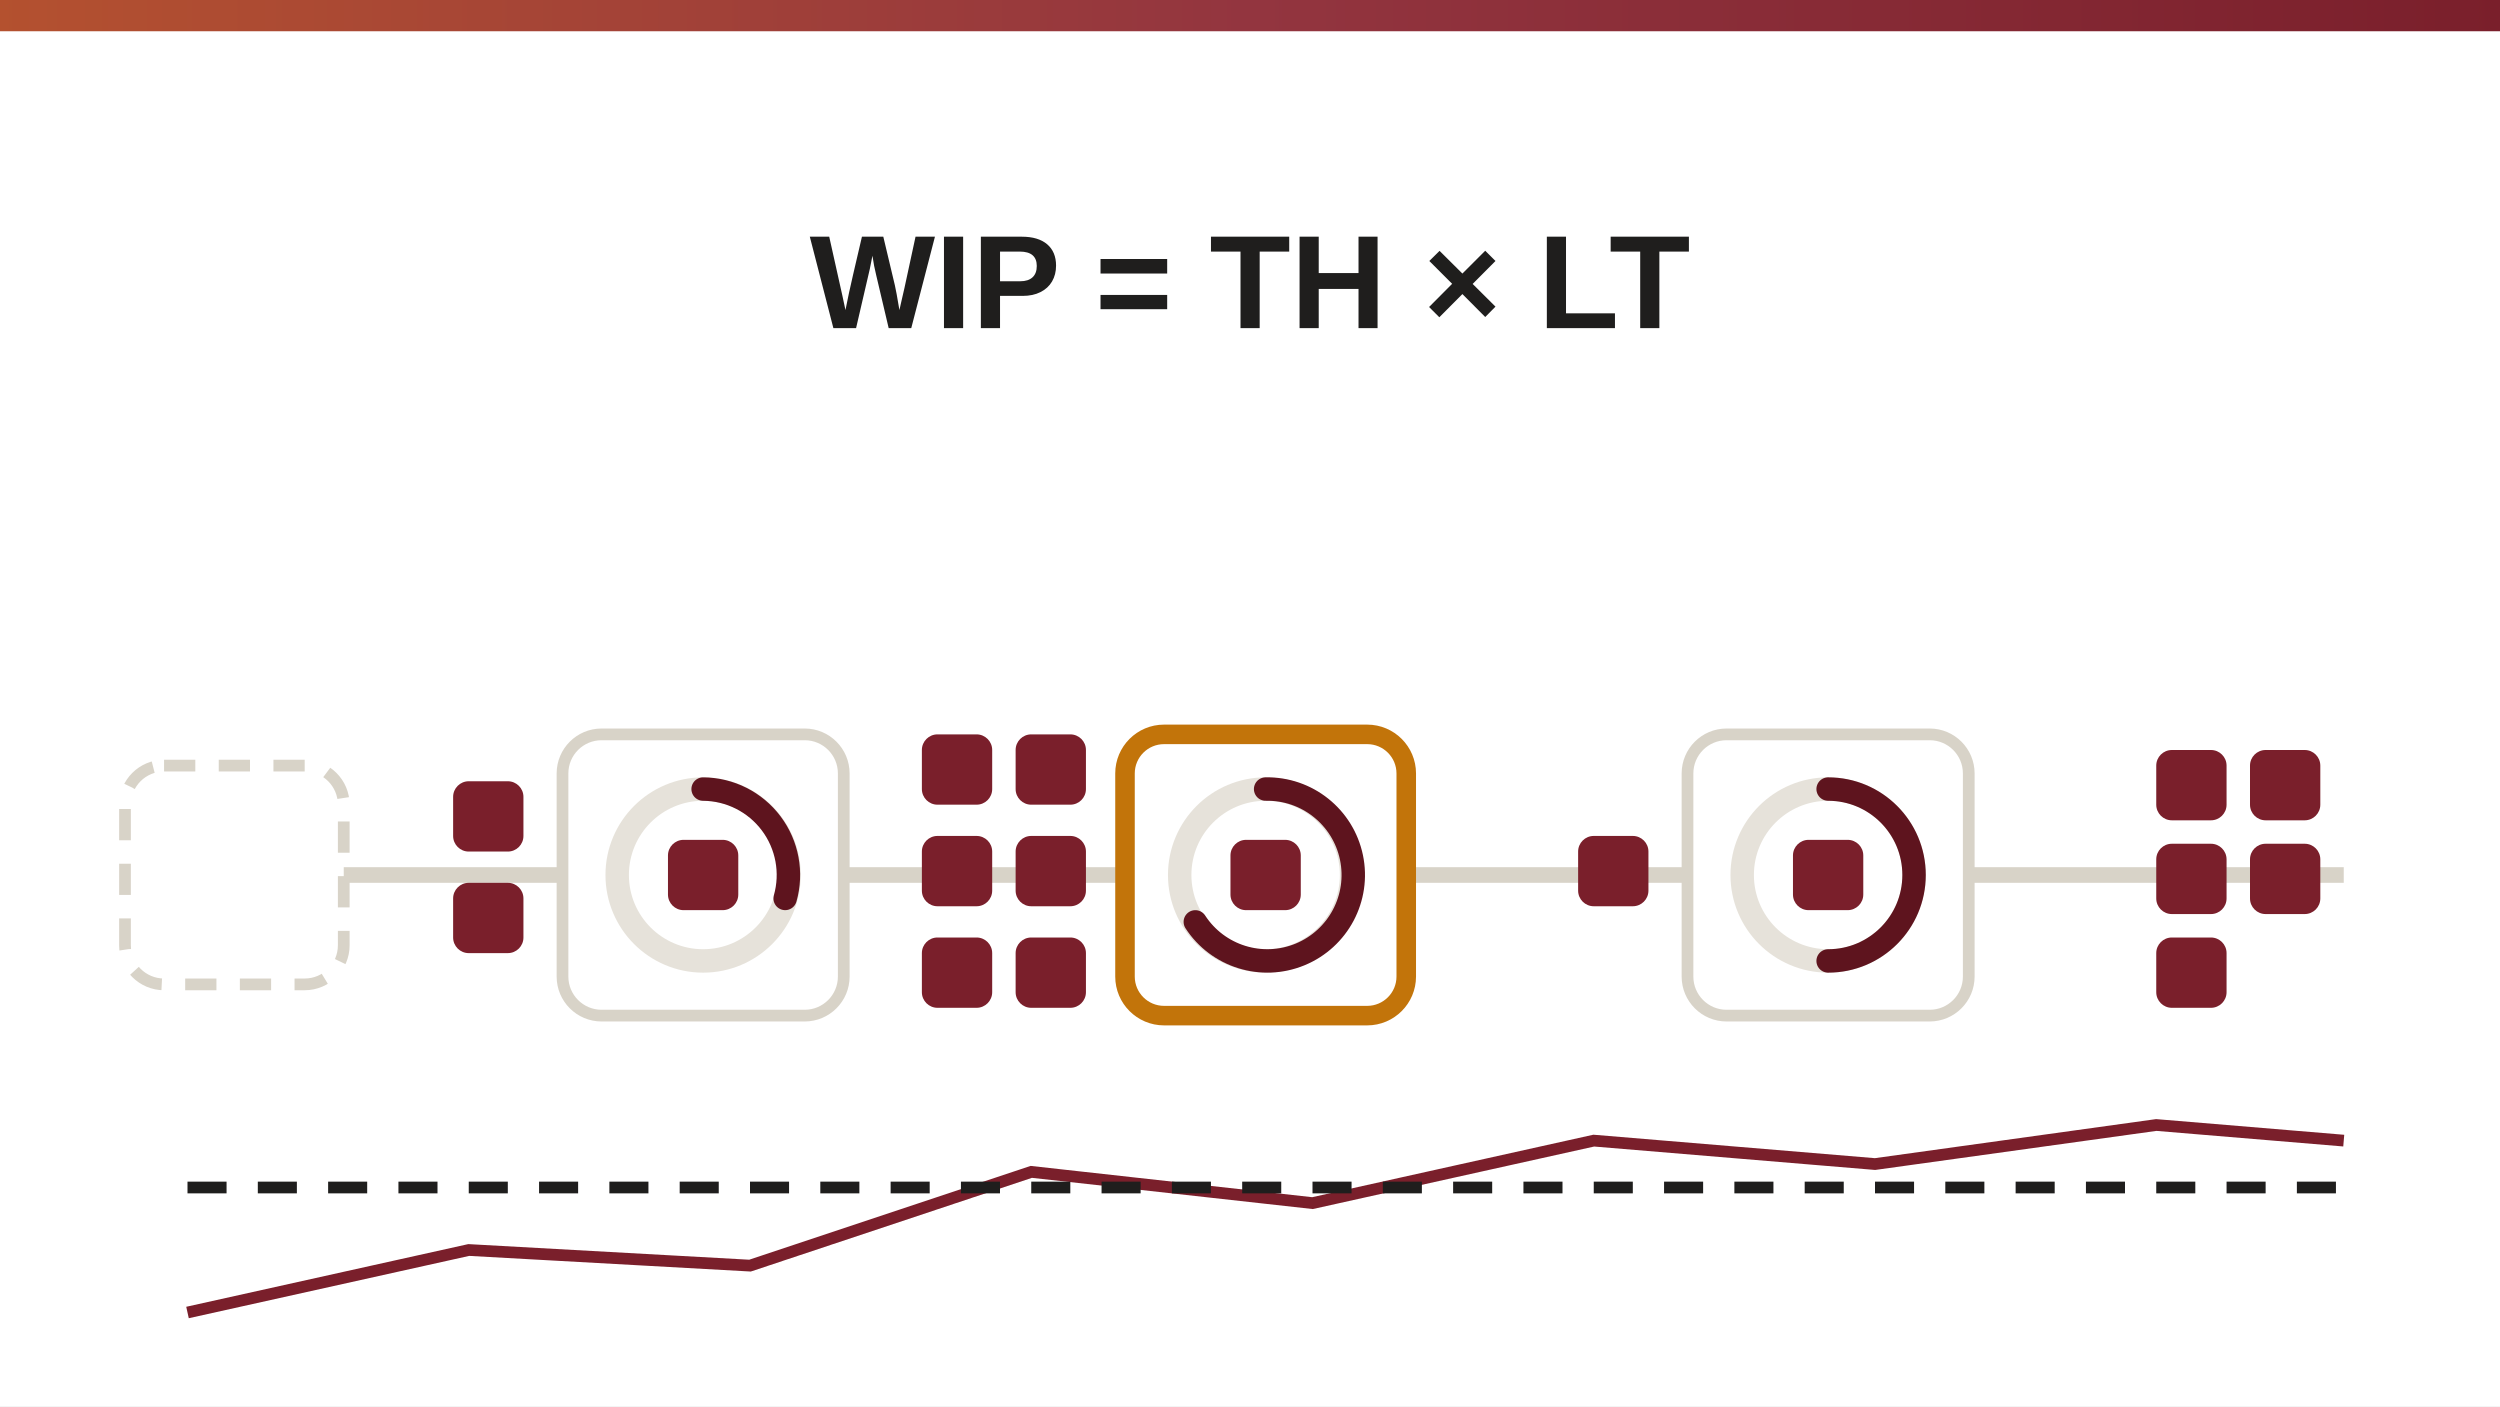
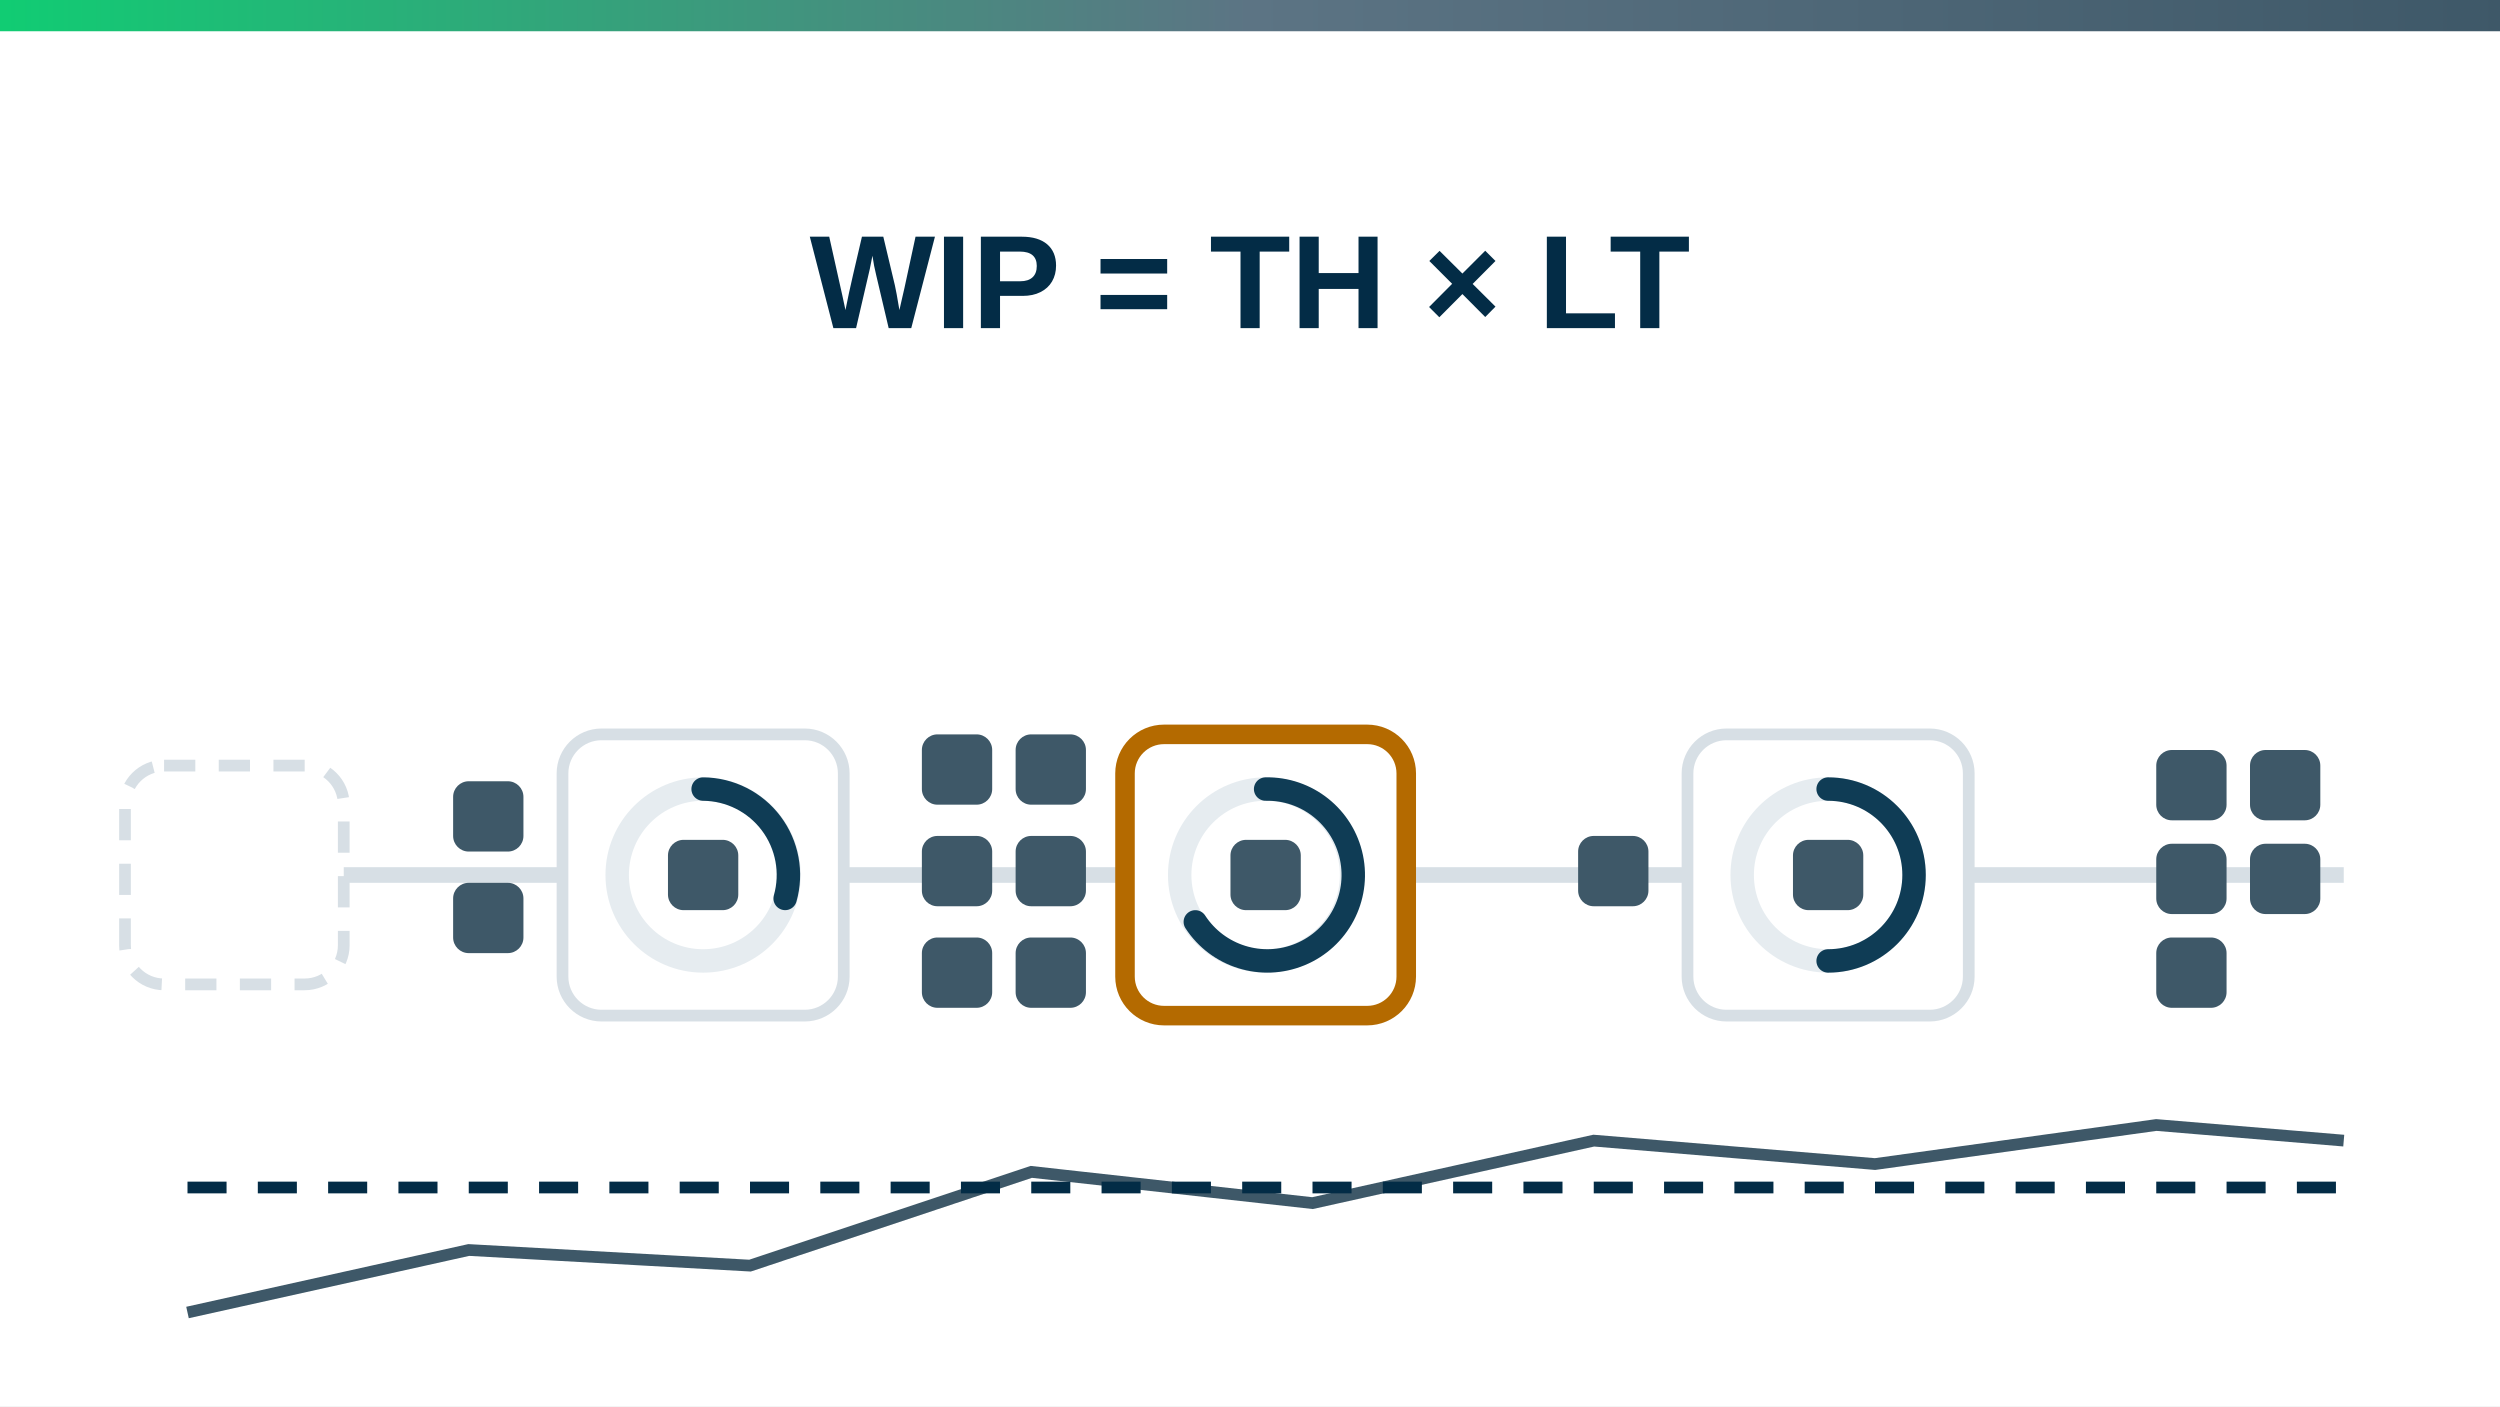
<svg xmlns="http://www.w3.org/2000/svg" viewBox="0 0 320 180" width="320" height="180" aria-hidden="true">
  <defs>
    <linearGradient id="g" x1="0" x2="1" y1="0" y2="0">
-       <stop offset="0" stop-color="#b4512f" />
-       <stop offset=".5" stop-color="#93353f" />
-       <stop offset="1" stop-color="#7a1f2b" />
+       <stop offset="0" stop-color="#10cd73" />
+       <stop offset=".5" stop-color="#5c7484" />
+       <stop offset="1" stop-color="#3e5868" />
    </linearGradient>
  </defs>
  <rect width="320" height="180" fill="#ffffff" />
  <rect x="0" y="0" width="320" height="4" fill="url(#g)" />
-   <text x="160" y="42" text-anchor="middle" font-family="Arial, Helvetica, sans-serif" font-size="17" font-weight="700" fill="#1f1e1d">WIP = TH × LT</text>
-   <line x1="24" y1="112" x2="300" y2="112" stroke="#d8d3c8" stroke-width="2" />
-   <rect x="16" y="98" width="28" height="28" rx="5" fill="#fff" stroke="#d8d3c8" stroke-width="1.5" stroke-dasharray="4 3" />
-   <g fill="#7a1f2b">
+   <text x="160" y="42" text-anchor="middle" font-family="Arial, Helvetica, sans-serif" font-size="17" font-weight="700" fill="#032c46">WIP = TH × LT</text>
+   <line x1="24" y1="112" x2="300" y2="112" stroke="#d7dfe5" stroke-width="2" />
+   <rect x="16" y="98" width="28" height="28" rx="5" fill="#fff" stroke="#d7dfe5" stroke-width="1.5" stroke-dasharray="4 3" />
+   <g fill="#3e5868">
    <rect x="58" y="100" width="9" height="9" rx="2" />
    <rect x="58" y="113" width="9" height="9" rx="2" />
    <rect x="130" y="94" width="9" height="9" rx="2" />
    <rect x="130" y="107" width="9" height="9" rx="2" />
    <rect x="130" y="120" width="9" height="9" rx="2" />
    <rect x="118" y="94" width="9" height="9" rx="2" />
    <rect x="118" y="107" width="9" height="9" rx="2" />
    <rect x="118" y="120" width="9" height="9" rx="2" />
    <rect x="202" y="107" width="9" height="9" rx="2" />
    <rect x="276" y="96" width="9" height="9" rx="2" />
    <rect x="288" y="96" width="9" height="9" rx="2" />
    <rect x="276" y="108" width="9" height="9" rx="2" />
    <rect x="288" y="108" width="9" height="9" rx="2" />
    <rect x="276" y="120" width="9" height="9" rx="2" />
  </g>
  <g fill="#fff" stroke-width="1.5">
-     <rect x="72" y="94" width="36" height="36" rx="5" stroke="#d8d3c8" />
-     <rect x="144" y="94" width="36" height="36" rx="5" stroke="#c2740a" stroke-width="2.5" />
-     <rect x="216" y="94" width="36" height="36" rx="5" stroke="#d8d3c8" />
+     <rect x="72" y="94" width="36" height="36" rx="5" stroke="#d7dfe5" />
+     <rect x="144" y="94" width="36" height="36" rx="5" stroke="#b46a00" stroke-width="2.5" />
+     <rect x="216" y="94" width="36" height="36" rx="5" stroke="#d7dfe5" />
  </g>
  <g fill="none" stroke-width="3" stroke-linecap="round">
-     <circle cx="90" cy="112" r="11" stroke="#e6e2da" />
-     <path d="M90 101 a11 11 0 0 1 10.5 14" stroke="#5e141e" />
-     <circle cx="162" cy="112" r="11" stroke="#e6e2da" />
-     <path d="M162 101 a11 11 0 1 1 -9 17" stroke="#5e141e" />
-     <circle cx="234" cy="112" r="11" stroke="#e6e2da" />
-     <path d="M234 101 a11 11 0 0 1 0 22" stroke="#5e141e" />
+     <circle cx="90" cy="112" r="11" stroke="#e6ecf0" />
+     <path d="M90 101 a11 11 0 0 1 10.5 14" stroke="#0f3c55" />
+     <circle cx="162" cy="112" r="11" stroke="#e6ecf0" />
+     <path d="M162 101 a11 11 0 1 1 -9 17" stroke="#0f3c55" />
+     <circle cx="234" cy="112" r="11" stroke="#e6ecf0" />
+     <path d="M234 101 a11 11 0 0 1 0 22" stroke="#0f3c55" />
  </g>
-   <g fill="#7a1f2b">
+   <g fill="#3e5868">
    <rect x="85.5" y="107.5" width="9" height="9" rx="2" />
    <rect x="157.5" y="107.5" width="9" height="9" rx="2" />
    <rect x="229.5" y="107.5" width="9" height="9" rx="2" />
  </g>
-   <polyline points="24,168 60,160 96,162 132,150 168,154 204,146 240,149 276,144 300,146" fill="none" stroke="#7a1f2b" stroke-width="1.5" />
-   <line x1="24" y1="152" x2="300" y2="152" stroke="#1f1e1d" stroke-width="1.5" stroke-dasharray="5 4" />
+   <polyline points="24,168 60,160 96,162 132,150 168,154 204,146 240,149 276,144 300,146" fill="none" stroke="#3e5868" stroke-width="1.5" />
+   <line x1="24" y1="152" x2="300" y2="152" stroke="#032c46" stroke-width="1.5" stroke-dasharray="5 4" />
</svg>
